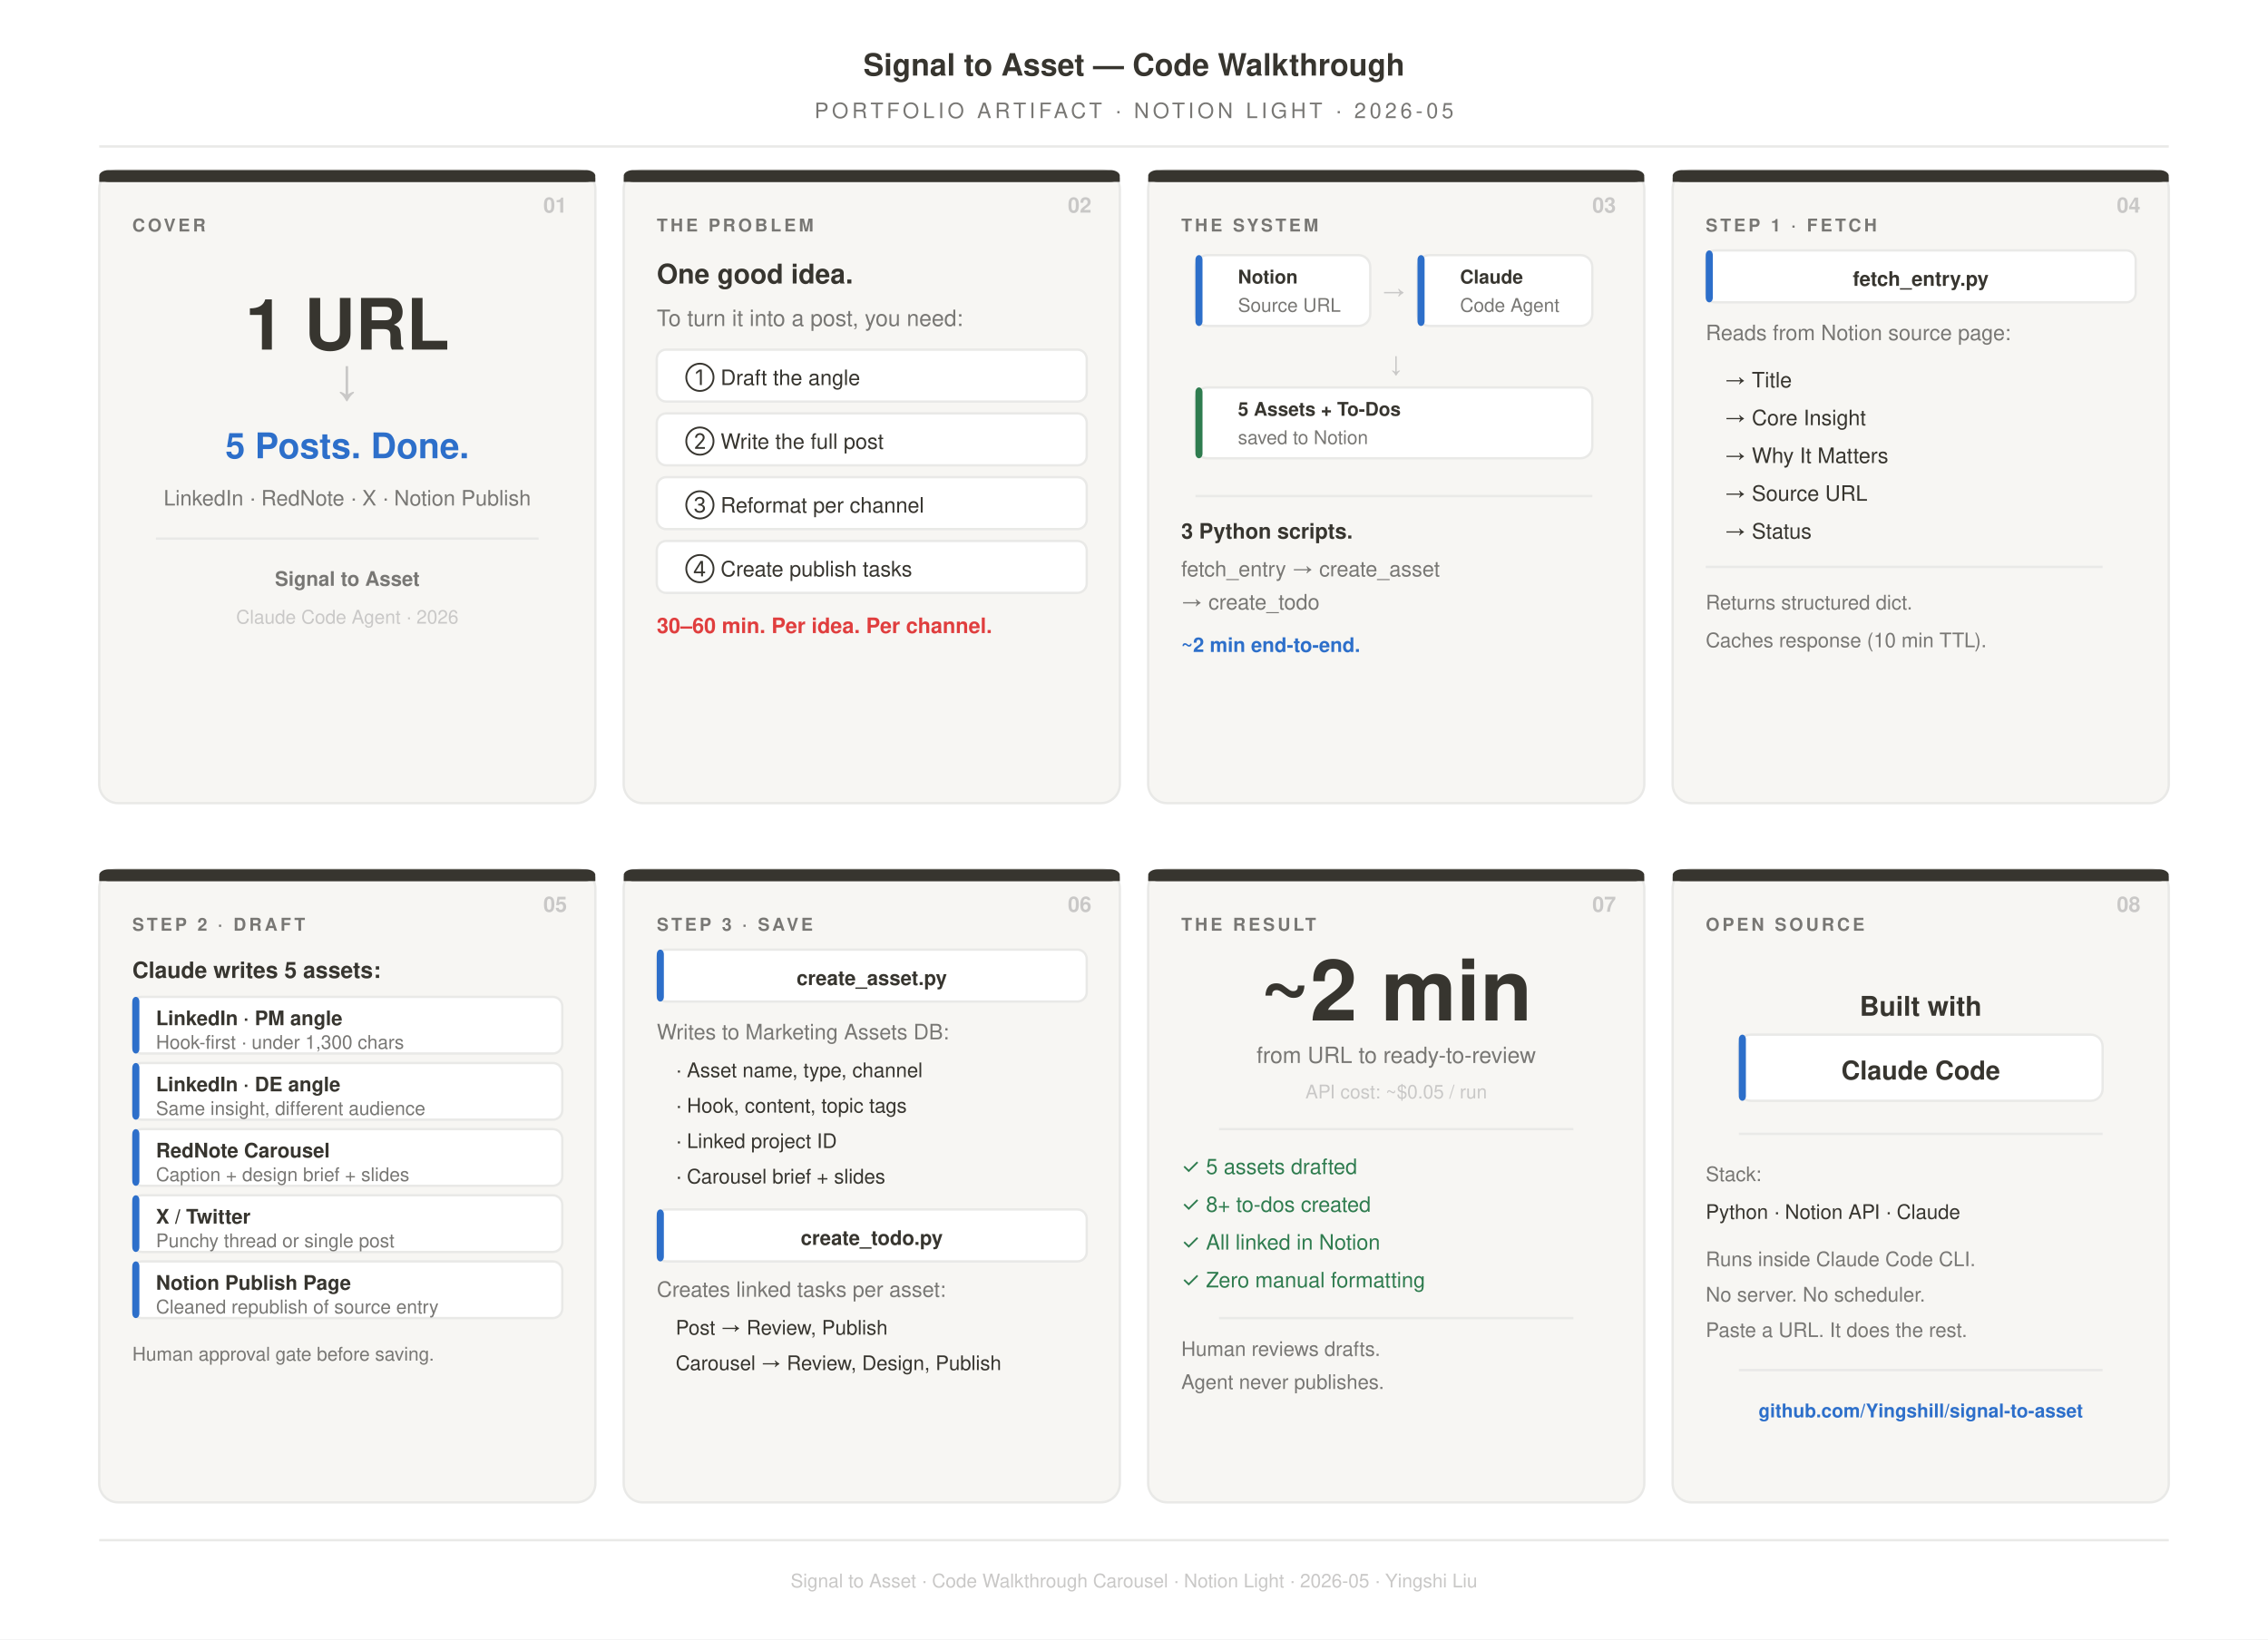
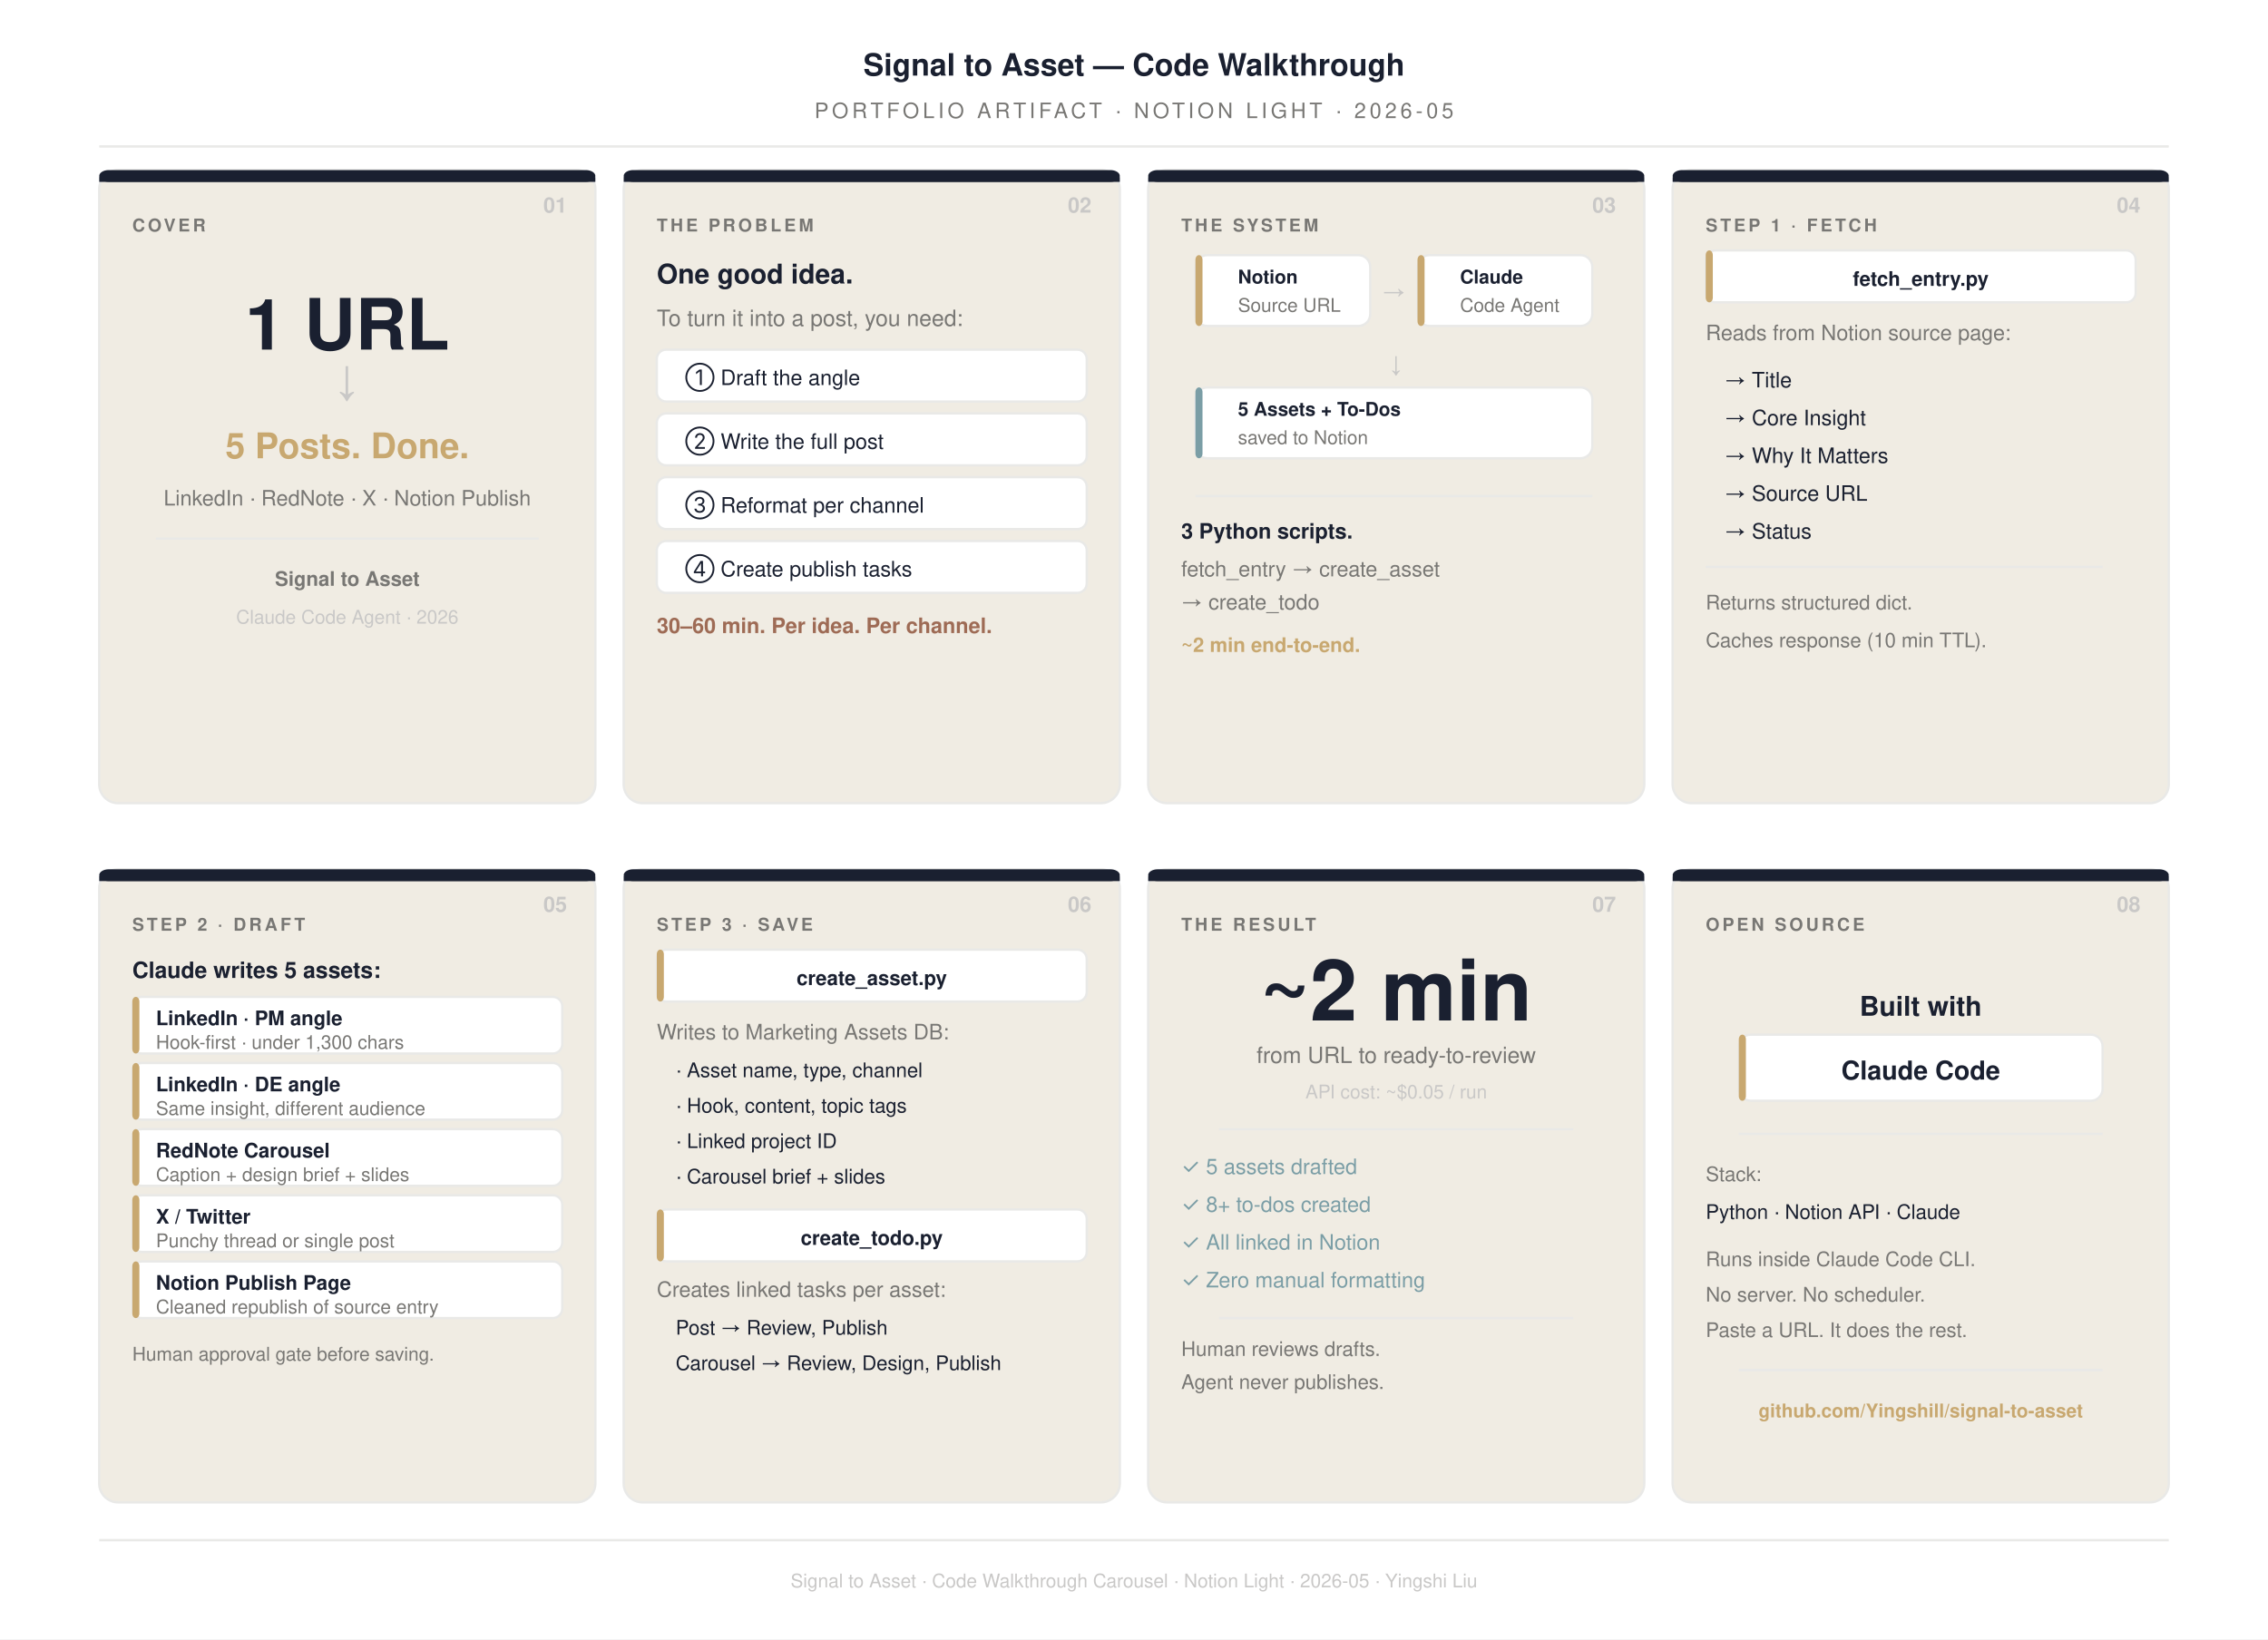
<svg xmlns="http://www.w3.org/2000/svg" viewBox="0 0 960 694" font-family="-apple-system,BlinkMacSystemFont,'Segoe UI',Helvetica,Arial,sans-serif">
  <rect width="960" height="694" fill="#ffffff" />
-   <text x="480" y="32" font-size="13" font-weight="700" fill="#37352f" text-anchor="middle">Signal to Asset — Code Walkthrough</text>
+   <text x="480" y="32" font-size="13" font-weight="700" fill="#1A2030" text-anchor="middle">Signal to Asset — Code Walkthrough</text>
  <text x="480" y="50" font-size="9" fill="#787774" text-anchor="middle" letter-spacing="1.5">PORTFOLIO ARTIFACT · NOTION LIGHT · 2026-05</text>
  <line x1="42" y1="62" x2="918" y2="62" stroke="#e9e9e7" stroke-width="1" />
-   <rect x="42" y="72" width="210" height="268" rx="8" fill="#f7f6f3" stroke="#e9e9e7" stroke-width="1" />
-   <rect x="42" y="72" width="210" height="5" rx="4" fill="#37352f" />
-   <rect x="42" y="75" width="210" height="2" fill="#37352f" />
+   <rect x="42" y="72" width="210" height="268" rx="8" fill="#F0ECE3" stroke="#e9e9e7" stroke-width="1" />
+   <rect x="42" y="72" width="210" height="5" rx="4" fill="#1A2030" />
+   <rect x="42" y="75" width="210" height="2" fill="#1A2030" />
  <text x="240" y="90" font-size="9" fill="#c9c8c7" text-anchor="end" font-weight="600">01</text>
  <text x="56" y="98" font-size="7.5" fill="#787774" letter-spacing="1.2" font-weight="600">COVER</text>
-   <text x="147" y="148" font-size="30" font-weight="800" fill="#37352f" text-anchor="middle">1 URL</text>
+   <text x="147" y="148" font-size="30" font-weight="800" fill="#1A2030" text-anchor="middle">1 URL</text>
  <text x="147" y="168" font-size="18" fill="#c9c8c7" text-anchor="middle">↓</text>
-   <text x="147" y="194" font-size="15" font-weight="700" fill="#2d6fca" text-anchor="middle">5 Posts. Done.</text>
+   <text x="147" y="194" font-size="15" font-weight="700" fill="#C8A870" text-anchor="middle">5 Posts. Done.</text>
  <text x="147" y="214" font-size="9" fill="#787774" text-anchor="middle">LinkedIn · RedNote · X · Notion Publish</text>
  <line x1="66" y1="228" x2="228" y2="228" stroke="#e9e9e7" stroke-width="1" />
  <text x="147" y="248" font-size="8.5" fill="#787774" text-anchor="middle" font-weight="600">Signal to Asset</text>
  <text x="147" y="264" font-size="8" fill="#c9c8c7" text-anchor="middle">Claude Code Agent · 2026</text>
-   <rect x="264" y="72" width="210" height="268" rx="8" fill="#f7f6f3" stroke="#e9e9e7" stroke-width="1" />
-   <rect x="264" y="72" width="210" height="5" rx="4" fill="#37352f" />
-   <rect x="264" y="75" width="210" height="2" fill="#37352f" />
+   <rect x="264" y="72" width="210" height="268" rx="8" fill="#F0ECE3" stroke="#e9e9e7" stroke-width="1" />
+   <rect x="264" y="72" width="210" height="5" rx="4" fill="#1A2030" />
+   <rect x="264" y="75" width="210" height="2" fill="#1A2030" />
  <text x="462" y="90" font-size="9" fill="#c9c8c7" text-anchor="end" font-weight="600">02</text>
  <text x="278" y="98" font-size="7.5" fill="#787774" letter-spacing="1.2" font-weight="600">THE PROBLEM</text>
-   <text x="278" y="120" font-size="11.5" font-weight="700" fill="#37352f">One good idea.</text>
+   <text x="278" y="120" font-size="11.5" font-weight="700" fill="#1A2030">One good idea.</text>
  <text x="278" y="138" font-size="9.5" fill="#787774">To turn it into a post, you need:</text>
  <rect x="278" y="148" width="182" height="22" rx="4" fill="#ffffff" stroke="#e9e9e7" stroke-width="1" />
-   <text x="290" y="163" font-size="9" fill="#37352f">① Draft the angle</text>
+   <text x="290" y="163" font-size="9" fill="#1A2030">① Draft the angle</text>
  <rect x="278" y="175" width="182" height="22" rx="4" fill="#ffffff" stroke="#e9e9e7" stroke-width="1" />
-   <text x="290" y="190" font-size="9" fill="#37352f">② Write the full post</text>
+   <text x="290" y="190" font-size="9" fill="#1A2030">② Write the full post</text>
  <rect x="278" y="202" width="182" height="22" rx="4" fill="#ffffff" stroke="#e9e9e7" stroke-width="1" />
-   <text x="290" y="217" font-size="9" fill="#37352f">③ Reformat per channel</text>
+   <text x="290" y="217" font-size="9" fill="#1A2030">③ Reformat per channel</text>
  <rect x="278" y="229" width="182" height="22" rx="4" fill="#ffffff" stroke="#e9e9e7" stroke-width="1" />
-   <text x="290" y="244" font-size="9" fill="#37352f">④ Create publish tasks</text>
-   <text x="278" y="268" font-size="9" fill="#e03e3e" font-weight="600">30–60 min. Per idea. Per channel.</text>
-   <rect x="486" y="72" width="210" height="268" rx="8" fill="#f7f6f3" stroke="#e9e9e7" stroke-width="1" />
-   <rect x="486" y="72" width="210" height="5" rx="4" fill="#37352f" />
-   <rect x="486" y="75" width="210" height="2" fill="#37352f" />
+   <text x="290" y="244" font-size="9" fill="#1A2030">④ Create publish tasks</text>
+   <text x="278" y="268" font-size="9" fill="#9E6B55" font-weight="600">30–60 min. Per idea. Per channel.</text>
+   <rect x="486" y="72" width="210" height="268" rx="8" fill="#F0ECE3" stroke="#e9e9e7" stroke-width="1" />
+   <rect x="486" y="72" width="210" height="5" rx="4" fill="#1A2030" />
+   <rect x="486" y="75" width="210" height="2" fill="#1A2030" />
  <text x="684" y="90" font-size="9" fill="#c9c8c7" text-anchor="end" font-weight="600">03</text>
  <text x="500" y="98" font-size="7.5" fill="#787774" letter-spacing="1.2" font-weight="600">THE SYSTEM</text>
  <rect x="506" y="108" width="74" height="30" rx="5" fill="#ffffff" stroke="#e9e9e7" stroke-width="1" />
-   <rect x="506" y="108" width="3" height="30" rx="2" fill="#2d6fca" />
-   <text x="524" y="120" font-size="8" fill="#37352f" font-weight="700">Notion</text>
+   <rect x="506" y="108" width="3" height="30" rx="2" fill="#C8A870" />
+   <text x="524" y="120" font-size="8" fill="#1A2030" font-weight="700">Notion</text>
  <text x="524" y="132" font-size="8" fill="#787774">Source URL</text>
  <text x="590" y="127" font-size="10" fill="#c9c8c7" text-anchor="middle">→</text>
  <rect x="600" y="108" width="74" height="30" rx="5" fill="#ffffff" stroke="#e9e9e7" stroke-width="1" />
-   <rect x="600" y="108" width="3" height="30" rx="2" fill="#2d6fca" />
-   <text x="618" y="120" font-size="8" fill="#37352f" font-weight="700">Claude</text>
+   <rect x="600" y="108" width="3" height="30" rx="2" fill="#C8A870" />
+   <text x="618" y="120" font-size="8" fill="#1A2030" font-weight="700">Claude</text>
  <text x="618" y="132" font-size="8" fill="#787774">Code Agent</text>
  <text x="591" y="158" font-size="10" fill="#c9c8c7" text-anchor="middle">↓</text>
  <rect x="506" y="164" width="168" height="30" rx="5" fill="#ffffff" stroke="#e9e9e7" stroke-width="1" />
-   <rect x="506" y="164" width="3" height="30" rx="2" fill="#2f7c4f" />
-   <text x="524" y="176" font-size="8" fill="#37352f" font-weight="700">5 Assets + To-Dos</text>
+   <rect x="506" y="164" width="3" height="30" rx="2" fill="#7B9EA6" />
+   <text x="524" y="176" font-size="8" fill="#1A2030" font-weight="700">5 Assets + To-Dos</text>
  <text x="524" y="188" font-size="8" fill="#787774">saved to Notion</text>
  <line x1="506" y1="210" x2="674" y2="210" stroke="#e9e9e7" stroke-width="1" />
-   <text x="500" y="228" font-size="9" fill="#37352f" font-weight="600">3 Python scripts.</text>
+   <text x="500" y="228" font-size="9" fill="#1A2030" font-weight="600">3 Python scripts.</text>
  <text x="500" y="244" font-size="9" fill="#787774">fetch_entry → create_asset</text>
  <text x="500" y="258" font-size="9" fill="#787774">→ create_todo</text>
-   <text x="500" y="276" font-size="8.5" fill="#2d6fca" font-weight="600">~2 min end-to-end.</text>
-   <rect x="708" y="72" width="210" height="268" rx="8" fill="#f7f6f3" stroke="#e9e9e7" stroke-width="1" />
-   <rect x="708" y="72" width="210" height="5" rx="4" fill="#37352f" />
-   <rect x="708" y="75" width="210" height="2" fill="#37352f" />
+   <text x="500" y="276" font-size="8.5" fill="#C8A870" font-weight="600">~2 min end-to-end.</text>
+   <rect x="708" y="72" width="210" height="268" rx="8" fill="#F0ECE3" stroke="#e9e9e7" stroke-width="1" />
+   <rect x="708" y="72" width="210" height="5" rx="4" fill="#1A2030" />
+   <rect x="708" y="75" width="210" height="2" fill="#1A2030" />
  <text x="906" y="90" font-size="9" fill="#c9c8c7" text-anchor="end" font-weight="600">04</text>
  <text x="722" y="98" font-size="7.5" fill="#787774" letter-spacing="1.2" font-weight="600">STEP 1 · FETCH</text>
  <rect x="722" y="106" width="182" height="22" rx="4" fill="#ffffff" stroke="#e9e9e7" stroke-width="1" />
-   <rect x="722" y="106" width="3" height="22" rx="2" fill="#2d6fca" />
-   <text x="813" y="121" font-size="8.5" fill="#37352f" font-weight="700" text-anchor="middle">fetch_entry.py</text>
+   <rect x="722" y="106" width="3" height="22" rx="2" fill="#C8A870" />
+   <text x="813" y="121" font-size="8.5" fill="#1A2030" font-weight="700" text-anchor="middle">fetch_entry.py</text>
  <text x="722" y="144" font-size="9" fill="#787774">Reads from Notion source page:</text>
-   <text x="730" y="164" font-size="9" fill="#37352f">→  Title</text>
-   <text x="730" y="180" font-size="9" fill="#37352f">→  Core Insight</text>
-   <text x="730" y="196" font-size="9" fill="#37352f">→  Why It Matters</text>
-   <text x="730" y="212" font-size="9" fill="#37352f">→  Source URL</text>
-   <text x="730" y="228" font-size="9" fill="#37352f">→  Status</text>
+   <text x="730" y="164" font-size="9" fill="#1A2030">→  Title</text>
+   <text x="730" y="180" font-size="9" fill="#1A2030">→  Core Insight</text>
+   <text x="730" y="196" font-size="9" fill="#1A2030">→  Why It Matters</text>
+   <text x="730" y="212" font-size="9" fill="#1A2030">→  Source URL</text>
+   <text x="730" y="228" font-size="9" fill="#1A2030">→  Status</text>
  <line x1="722" y1="240" x2="890" y2="240" stroke="#e9e9e7" stroke-width="1" />
  <text x="722" y="258" font-size="8.5" fill="#787774">Returns structured dict.</text>
  <text x="722" y="274" font-size="8.5" fill="#787774">Caches response (10 min TTL).</text>
-   <rect x="42" y="368" width="210" height="268" rx="8" fill="#f7f6f3" stroke="#e9e9e7" stroke-width="1" />
-   <rect x="42" y="368" width="210" height="5" rx="4" fill="#37352f" />
-   <rect x="42" y="371" width="210" height="2" fill="#37352f" />
+   <rect x="42" y="368" width="210" height="268" rx="8" fill="#F0ECE3" stroke="#e9e9e7" stroke-width="1" />
+   <rect x="42" y="368" width="210" height="5" rx="4" fill="#1A2030" />
+   <rect x="42" y="371" width="210" height="2" fill="#1A2030" />
  <text x="240" y="386" font-size="9" fill="#c9c8c7" text-anchor="end" font-weight="600">05</text>
  <text x="56" y="394" font-size="7.5" fill="#787774" letter-spacing="1.2" font-weight="600">STEP 2 · DRAFT</text>
-   <text x="56" y="414" font-size="9.5" fill="#37352f" font-weight="600">Claude writes 5 assets:</text>
+   <text x="56" y="414" font-size="9.5" fill="#1A2030" font-weight="600">Claude writes 5 assets:</text>
  <rect x="56" y="422" width="182" height="24" rx="4" fill="#ffffff" stroke="#e9e9e7" stroke-width="1" />
-   <rect x="56" y="422" width="3" height="24" rx="2" fill="#2d6fca" />
-   <text x="66" y="434" font-size="8.5" fill="#37352f" font-weight="700">LinkedIn · PM angle</text>
+   <rect x="56" y="422" width="3" height="24" rx="2" fill="#C8A870" />
+   <text x="66" y="434" font-size="8.5" fill="#1A2030" font-weight="700">LinkedIn · PM angle</text>
  <text x="66" y="444" font-size="8" fill="#787774">Hook-first · under 1,300 chars</text>
  <rect x="56" y="450" width="182" height="24" rx="4" fill="#ffffff" stroke="#e9e9e7" stroke-width="1" />
-   <rect x="56" y="450" width="3" height="24" rx="2" fill="#2d6fca" />
-   <text x="66" y="462" font-size="8.5" fill="#37352f" font-weight="700">LinkedIn · DE angle</text>
+   <rect x="56" y="450" width="3" height="24" rx="2" fill="#C8A870" />
+   <text x="66" y="462" font-size="8.5" fill="#1A2030" font-weight="700">LinkedIn · DE angle</text>
  <text x="66" y="472" font-size="8" fill="#787774">Same insight, different audience</text>
  <rect x="56" y="478" width="182" height="24" rx="4" fill="#ffffff" stroke="#e9e9e7" stroke-width="1" />
-   <rect x="56" y="478" width="3" height="24" rx="2" fill="#2d6fca" />
-   <text x="66" y="490" font-size="8.5" fill="#37352f" font-weight="700">RedNote Carousel</text>
+   <rect x="56" y="478" width="3" height="24" rx="2" fill="#C8A870" />
+   <text x="66" y="490" font-size="8.5" fill="#1A2030" font-weight="700">RedNote Carousel</text>
  <text x="66" y="500" font-size="8" fill="#787774">Caption + design brief + slides</text>
  <rect x="56" y="506" width="182" height="24" rx="4" fill="#ffffff" stroke="#e9e9e7" stroke-width="1" />
-   <rect x="56" y="506" width="3" height="24" rx="2" fill="#2d6fca" />
-   <text x="66" y="518" font-size="8.5" fill="#37352f" font-weight="700">X / Twitter</text>
+   <rect x="56" y="506" width="3" height="24" rx="2" fill="#C8A870" />
+   <text x="66" y="518" font-size="8.5" fill="#1A2030" font-weight="700">X / Twitter</text>
  <text x="66" y="528" font-size="8" fill="#787774">Punchy thread or single post</text>
  <rect x="56" y="534" width="182" height="24" rx="4" fill="#ffffff" stroke="#e9e9e7" stroke-width="1" />
-   <rect x="56" y="534" width="3" height="24" rx="2" fill="#2d6fca" />
-   <text x="66" y="546" font-size="8.5" fill="#37352f" font-weight="700">Notion Publish Page</text>
+   <rect x="56" y="534" width="3" height="24" rx="2" fill="#C8A870" />
+   <text x="66" y="546" font-size="8.5" fill="#1A2030" font-weight="700">Notion Publish Page</text>
  <text x="66" y="556" font-size="8" fill="#787774">Cleaned republish of source entry</text>
  <text x="56" y="576" font-size="8" fill="#787774">Human approval gate before saving.</text>
-   <rect x="264" y="368" width="210" height="268" rx="8" fill="#f7f6f3" stroke="#e9e9e7" stroke-width="1" />
-   <rect x="264" y="368" width="210" height="5" rx="4" fill="#37352f" />
-   <rect x="264" y="371" width="210" height="2" fill="#37352f" />
+   <rect x="264" y="368" width="210" height="268" rx="8" fill="#F0ECE3" stroke="#e9e9e7" stroke-width="1" />
+   <rect x="264" y="368" width="210" height="5" rx="4" fill="#1A2030" />
+   <rect x="264" y="371" width="210" height="2" fill="#1A2030" />
  <text x="462" y="386" font-size="9" fill="#c9c8c7" text-anchor="end" font-weight="600">06</text>
  <text x="278" y="394" font-size="7.5" fill="#787774" letter-spacing="1.2" font-weight="600">STEP 3 · SAVE</text>
  <rect x="278" y="402" width="182" height="22" rx="4" fill="#ffffff" stroke="#e9e9e7" stroke-width="1" />
-   <rect x="278" y="402" width="3" height="22" rx="2" fill="#2d6fca" />
-   <text x="369" y="417" font-size="8.5" fill="#37352f" font-weight="700" text-anchor="middle">create_asset.py</text>
+   <rect x="278" y="402" width="3" height="22" rx="2" fill="#C8A870" />
+   <text x="369" y="417" font-size="8.5" fill="#1A2030" font-weight="700" text-anchor="middle">create_asset.py</text>
  <text x="278" y="440" font-size="9" fill="#787774">Writes to Marketing Assets DB:</text>
-   <text x="286" y="456" font-size="8.5" fill="#37352f">· Asset name, type, channel</text>
-   <text x="286" y="471" font-size="8.5" fill="#37352f">· Hook, content, topic tags</text>
-   <text x="286" y="486" font-size="8.5" fill="#37352f">· Linked project ID</text>
-   <text x="286" y="501" font-size="8.5" fill="#37352f">· Carousel brief + slides</text>
+   <text x="286" y="456" font-size="8.5" fill="#1A2030">· Asset name, type, channel</text>
+   <text x="286" y="471" font-size="8.5" fill="#1A2030">· Hook, content, topic tags</text>
+   <text x="286" y="486" font-size="8.5" fill="#1A2030">· Linked project ID</text>
+   <text x="286" y="501" font-size="8.5" fill="#1A2030">· Carousel brief + slides</text>
  <rect x="278" y="512" width="182" height="22" rx="4" fill="#ffffff" stroke="#e9e9e7" stroke-width="1" />
-   <rect x="278" y="512" width="3" height="22" rx="2" fill="#2d6fca" />
-   <text x="369" y="527" font-size="8.5" fill="#37352f" font-weight="700" text-anchor="middle">create_todo.py</text>
+   <rect x="278" y="512" width="3" height="22" rx="2" fill="#C8A870" />
+   <text x="369" y="527" font-size="8.5" fill="#1A2030" font-weight="700" text-anchor="middle">create_todo.py</text>
  <text x="278" y="549" font-size="9" fill="#787774">Creates linked tasks per asset:</text>
-   <text x="286" y="565" font-size="8.5" fill="#37352f">Post → Review, Publish</text>
-   <text x="286" y="580" font-size="8.5" fill="#37352f">Carousel → Review, Design, Publish</text>
-   <rect x="486" y="368" width="210" height="268" rx="8" fill="#f7f6f3" stroke="#e9e9e7" stroke-width="1" />
-   <rect x="486" y="368" width="210" height="5" rx="4" fill="#37352f" />
-   <rect x="486" y="371" width="210" height="2" fill="#37352f" />
+   <text x="286" y="565" font-size="8.5" fill="#1A2030">Post → Review, Publish</text>
+   <text x="286" y="580" font-size="8.5" fill="#1A2030">Carousel → Review, Design, Publish</text>
+   <rect x="486" y="368" width="210" height="268" rx="8" fill="#F0ECE3" stroke="#e9e9e7" stroke-width="1" />
+   <rect x="486" y="368" width="210" height="5" rx="4" fill="#1A2030" />
+   <rect x="486" y="371" width="210" height="2" fill="#1A2030" />
  <text x="684" y="386" font-size="9" fill="#c9c8c7" text-anchor="end" font-weight="600">07</text>
  <text x="500" y="394" font-size="7.5" fill="#787774" letter-spacing="1.2" font-weight="600">THE RESULT</text>
-   <text x="591" y="432" font-size="36" font-weight="800" fill="#37352f" text-anchor="middle">~2 min</text>
+   <text x="591" y="432" font-size="36" font-weight="800" fill="#1A2030" text-anchor="middle">~2 min</text>
  <text x="591" y="450" font-size="9.5" fill="#787774" text-anchor="middle">from URL to ready-to-review</text>
  <text x="591" y="465" font-size="8" fill="#c9c8c7" text-anchor="middle">API cost: ~$0.05 / run</text>
  <line x1="516" y1="478" x2="666" y2="478" stroke="#e9e9e7" stroke-width="1" />
-   <text x="500" y="497" font-size="9" fill="#2f7c4f">✓  5 assets drafted</text>
-   <text x="500" y="513" font-size="9" fill="#2f7c4f">✓  8+ to-dos created</text>
-   <text x="500" y="529" font-size="9" fill="#2f7c4f">✓  All linked in Notion</text>
-   <text x="500" y="545" font-size="9" fill="#2f7c4f">✓  Zero manual formatting</text>
+   <text x="500" y="497" font-size="9" fill="#7B9EA6">✓  5 assets drafted</text>
+   <text x="500" y="513" font-size="9" fill="#7B9EA6">✓  8+ to-dos created</text>
+   <text x="500" y="529" font-size="9" fill="#7B9EA6">✓  All linked in Notion</text>
+   <text x="500" y="545" font-size="9" fill="#7B9EA6">✓  Zero manual formatting</text>
  <line x1="516" y1="558" x2="666" y2="558" stroke="#e9e9e7" stroke-width="1" />
  <text x="500" y="574" font-size="8.5" fill="#787774">Human reviews drafts.</text>
  <text x="500" y="588" font-size="8.5" fill="#787774">Agent never publishes.</text>
-   <rect x="708" y="368" width="210" height="268" rx="8" fill="#f7f6f3" stroke="#e9e9e7" stroke-width="1" />
-   <rect x="708" y="368" width="210" height="5" rx="4" fill="#37352f" />
-   <rect x="708" y="371" width="210" height="2" fill="#37352f" />
+   <rect x="708" y="368" width="210" height="268" rx="8" fill="#F0ECE3" stroke="#e9e9e7" stroke-width="1" />
+   <rect x="708" y="368" width="210" height="5" rx="4" fill="#1A2030" />
+   <rect x="708" y="371" width="210" height="2" fill="#1A2030" />
  <text x="906" y="386" font-size="9" fill="#c9c8c7" text-anchor="end" font-weight="600">08</text>
  <text x="722" y="394" font-size="7.5" fill="#787774" letter-spacing="1.2" font-weight="600">OPEN SOURCE</text>
-   <text x="813" y="430" font-size="11.5" font-weight="700" fill="#37352f" text-anchor="middle">Built with</text>
+   <text x="813" y="430" font-size="11.5" font-weight="700" fill="#1A2030" text-anchor="middle">Built with</text>
  <rect x="736" y="438" width="154" height="28" rx="5" fill="#ffffff" stroke="#e9e9e7" stroke-width="1" />
-   <rect x="736" y="438" width="3" height="28" rx="2" fill="#2d6fca" />
-   <text x="813" y="457" font-size="11" fill="#37352f" font-weight="700" text-anchor="middle">Claude Code</text>
+   <rect x="736" y="438" width="3" height="28" rx="2" fill="#C8A870" />
+   <text x="813" y="457" font-size="11" fill="#1A2030" font-weight="700" text-anchor="middle">Claude Code</text>
  <line x1="736" y1="480" x2="890" y2="480" stroke="#e9e9e7" stroke-width="1" />
  <text x="722" y="500" font-size="8.5" fill="#787774">Stack:</text>
-   <text x="722" y="516" font-size="8.5" fill="#37352f">Python · Notion API · Claude</text>
+   <text x="722" y="516" font-size="8.5" fill="#1A2030">Python · Notion API · Claude</text>
  <text x="722" y="536" font-size="8.5" fill="#787774">Runs inside Claude Code CLI.</text>
  <text x="722" y="551" font-size="8.5" fill="#787774">No server. No scheduler.</text>
  <text x="722" y="566" font-size="8.5" fill="#787774">Paste a URL. It does the rest.</text>
  <line x1="736" y1="580" x2="890" y2="580" stroke="#e9e9e7" stroke-width="1" />
-   <text x="813" y="600" font-size="8" fill="#2d6fca" text-anchor="middle" font-weight="600">github.com/Yingshill/signal-to-asset</text>
+   <text x="813" y="600" font-size="8" fill="#C8A870" text-anchor="middle" font-weight="600">github.com/Yingshill/signal-to-asset</text>
  <line x1="42" y1="652" x2="918" y2="652" stroke="#e9e9e7" stroke-width="1" />
  <text x="480" y="672" font-size="8" fill="#c9c8c7" text-anchor="middle">Signal to Asset · Code Walkthrough Carousel · Notion Light · 2026-05 · Yingshi Liu</text>
</svg>
